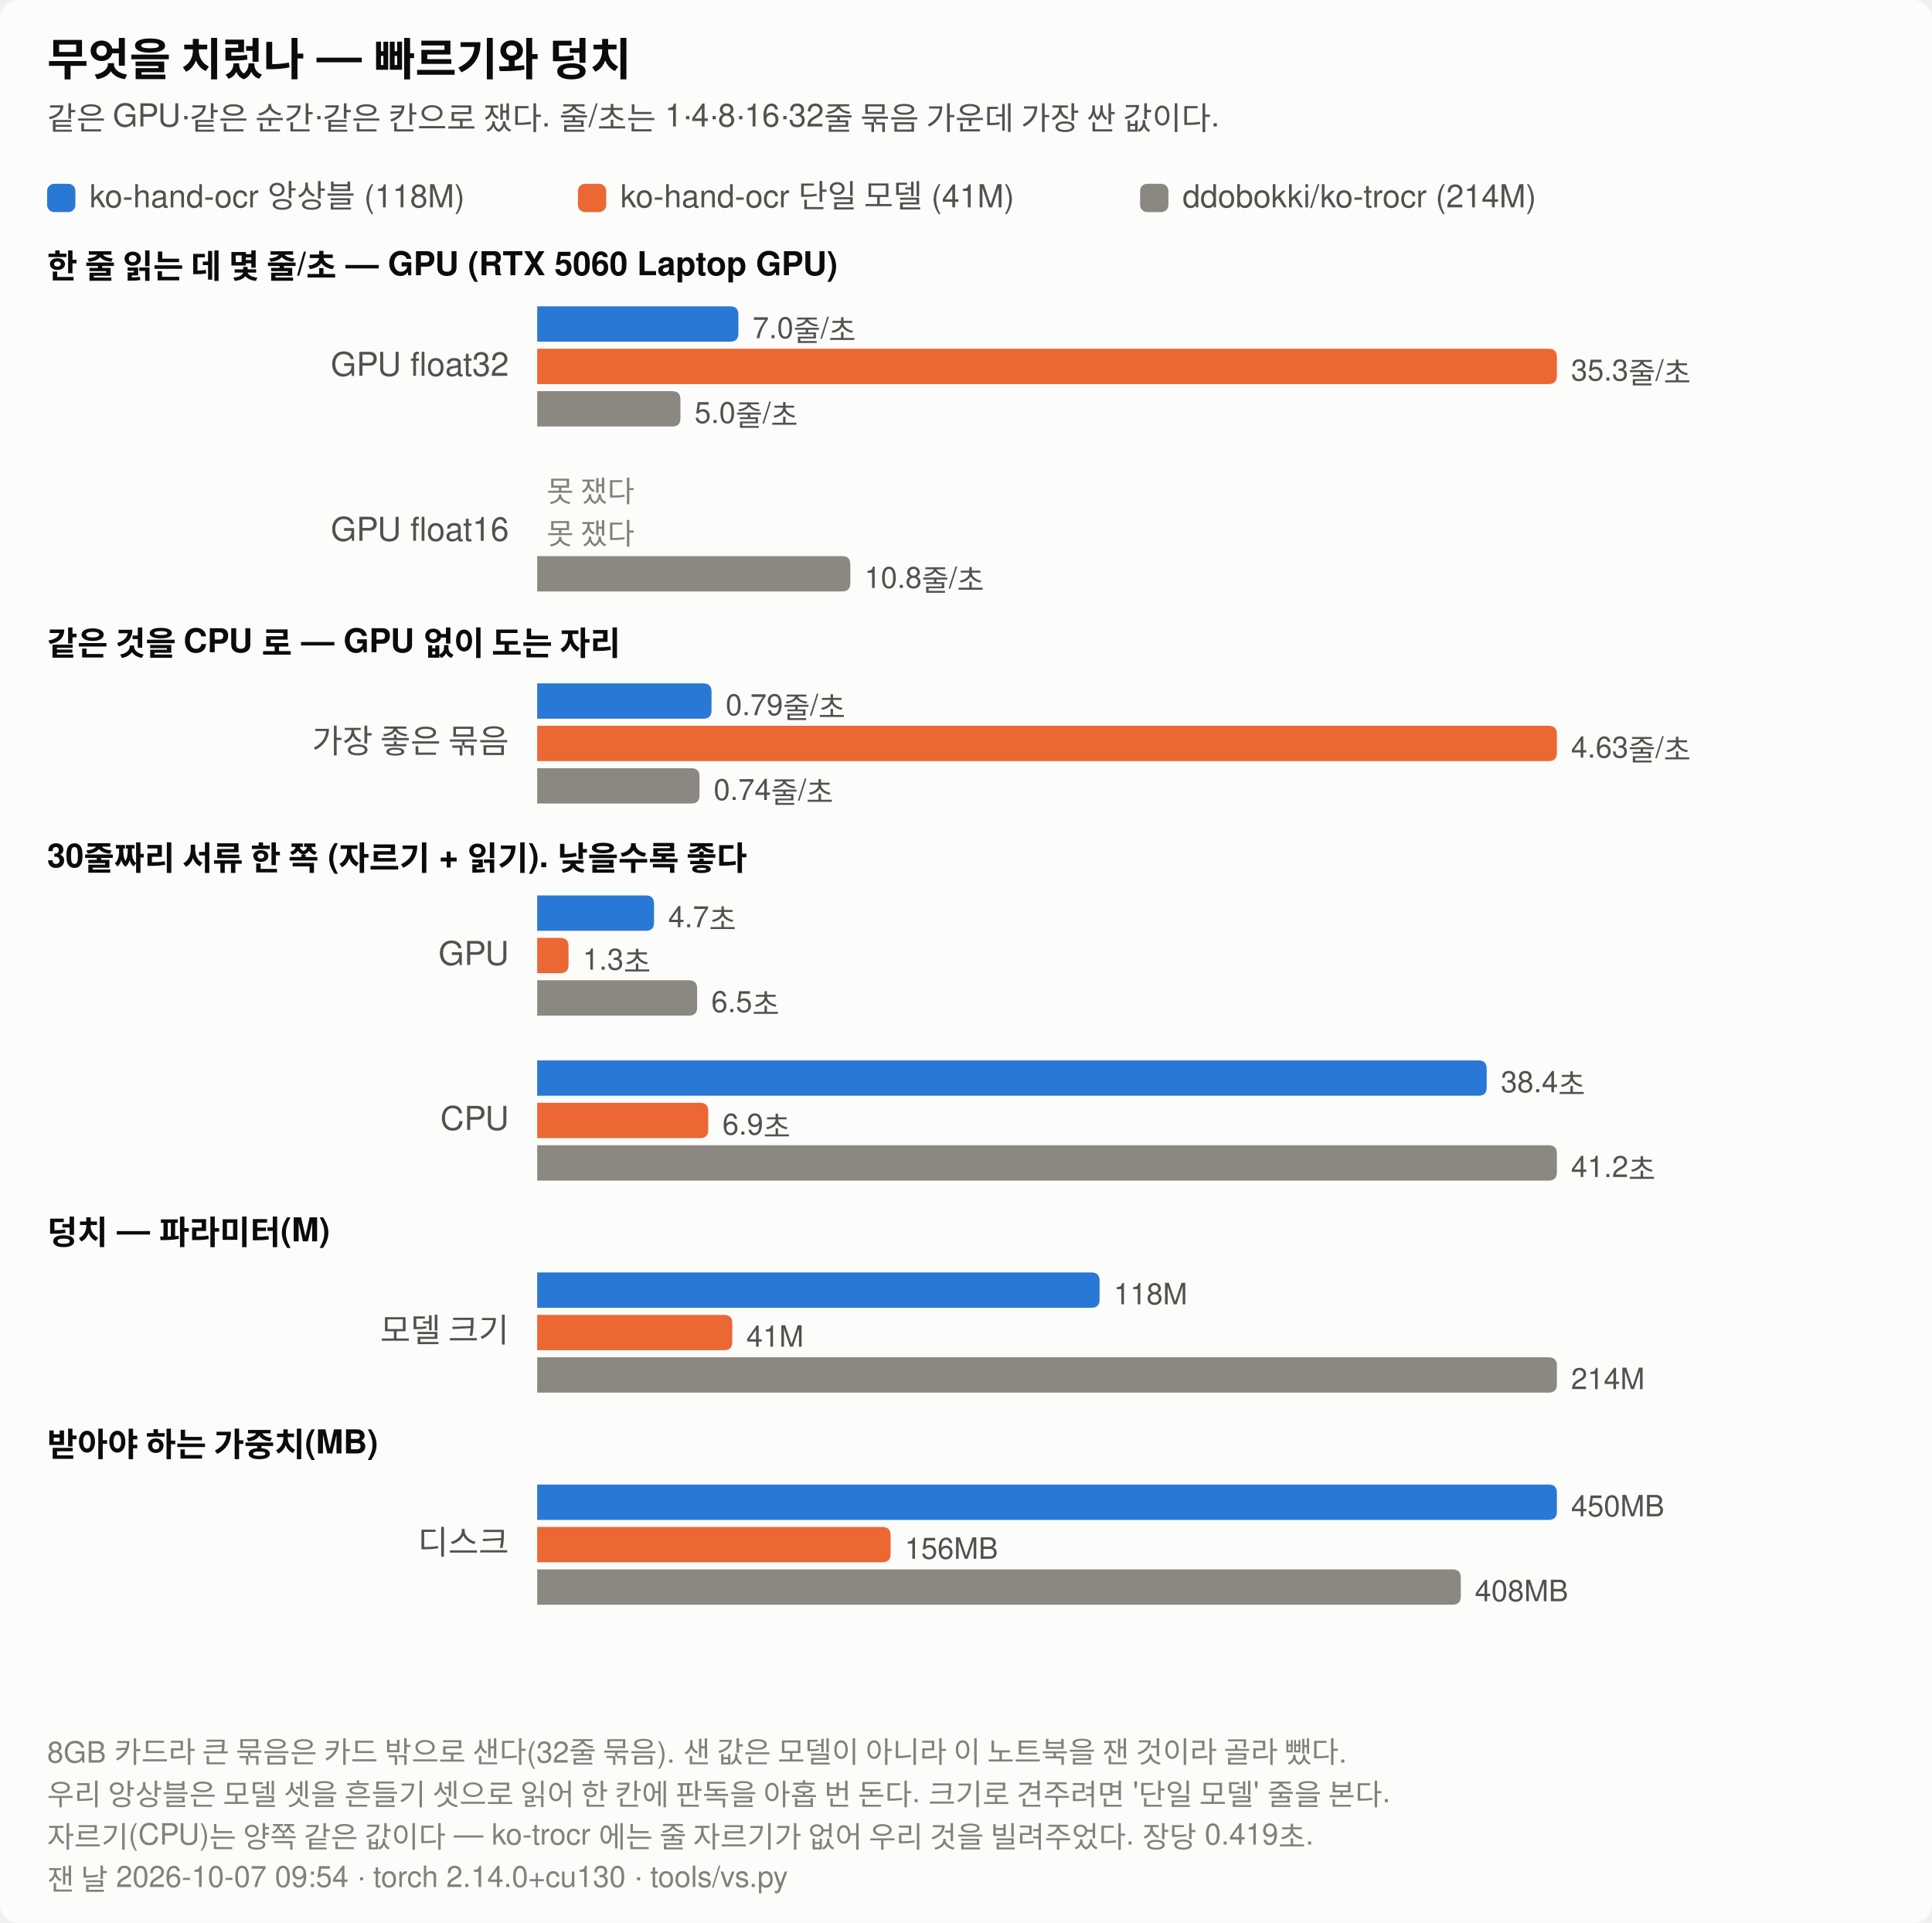
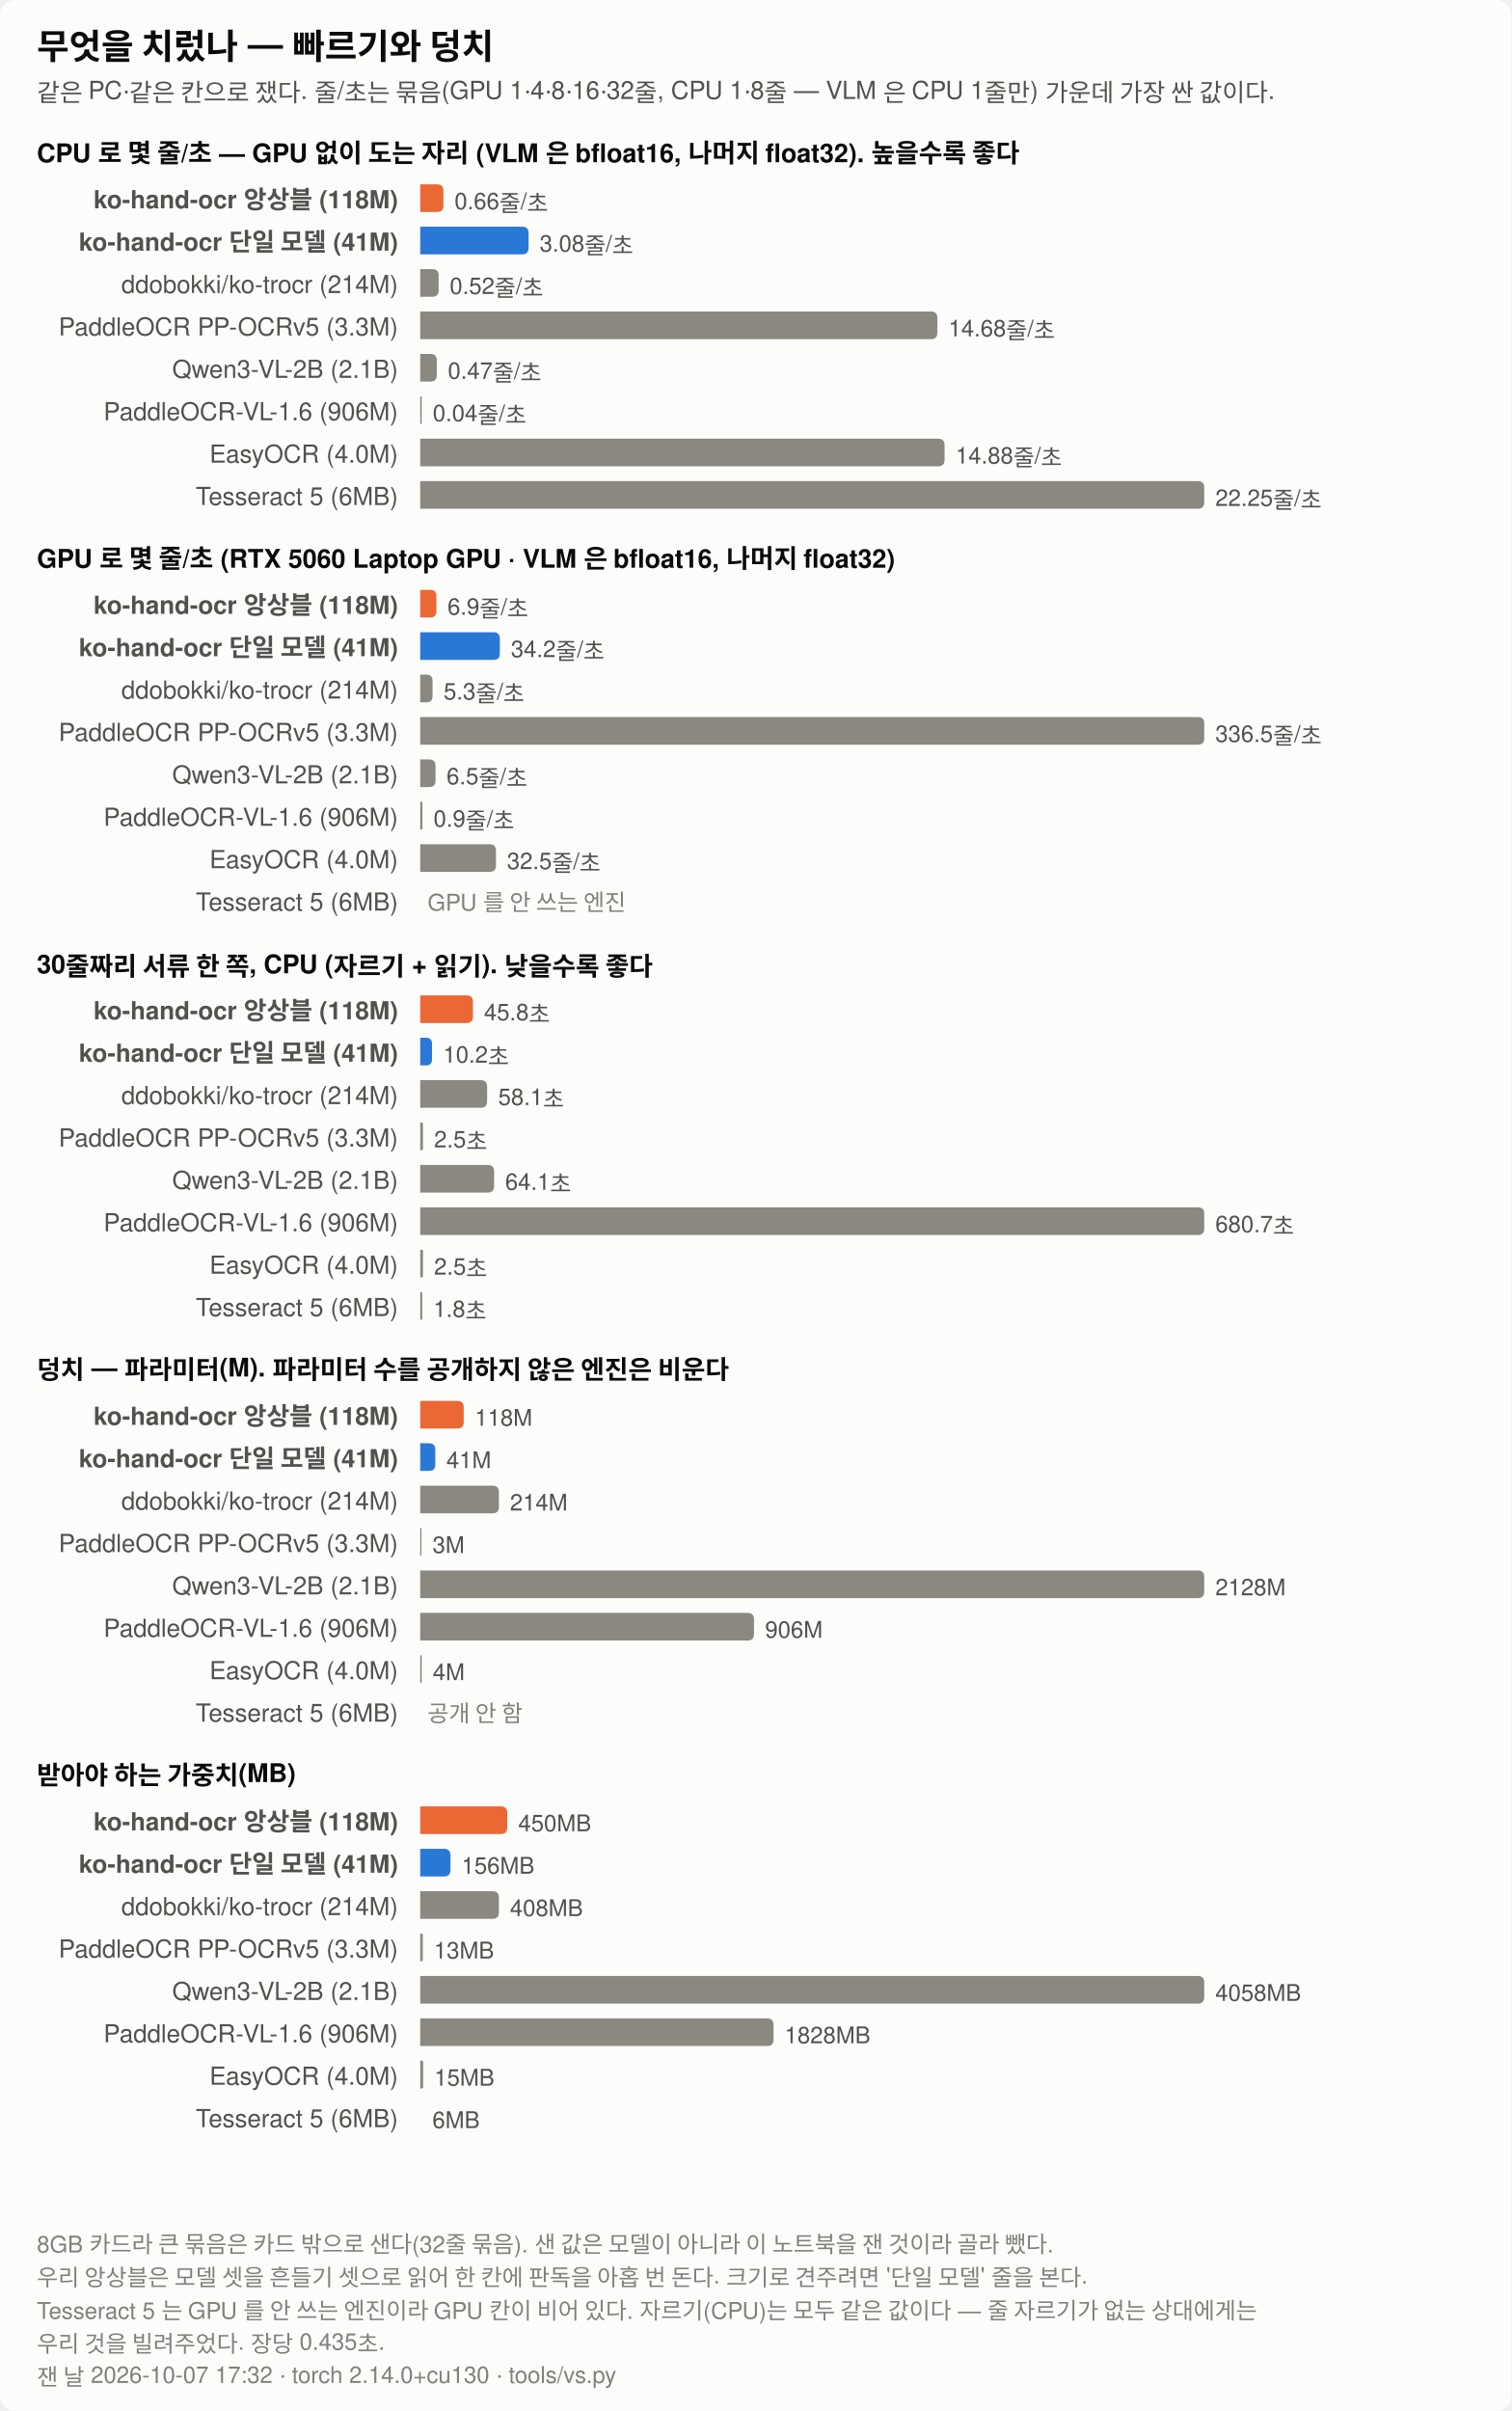
- <svg xmlns="http://www.w3.org/2000/svg" viewBox="0 0 820 816" width="820" height="816" role="img" aria-label="Speed and size. ko-hand-ocr 앙상블: 7.0 lines per second on GPU, 118 million parameters. ko-hand-ocr 단일 모델: 35.3 lines per second on GPU, 41 million parameters. ddobokki/ko-trocr: 5.0 lines per second on GPU, 214 million parameters.">
+ <svg xmlns="http://www.w3.org/2000/svg" viewBox="0 0 820 1308" width="820" height="1308" role="img" aria-label="Speed and size. ko-hand-ocr 앙상블: 0.66 lines per second on CPU, 118M. ko-hand-ocr 단일 모델: 3.08 lines per second on CPU, 41M. ddobokki/ko-trocr: 0.52 lines per second on CPU, 214M. PaddleOCR PP-OCRv5: 14.68 lines per second on CPU, 3.3M. Qwen3-VL-2B: 0.47 lines per second on CPU, 2.1B. PaddleOCR-VL-1.6: 0.04 lines per second on CPU, 906M. EasyOCR: 14.88 lines per second on CPU, 4.0M. Tesseract 5: 22.25 lines per second on CPU, 6MB.">
  <style>
  .surface{fill:#fcfcfb}
  .ink{fill:#0b0b0b}
  .ink2{fill:#52514e}
  .ink3{fill:#82807a}
  .s0{fill:#2a78d6}
  .s1{fill:#eb6834}
  .s2{fill:#8a8880}
  .grid{stroke:#e3e2de;stroke-width:1}
  .rule{stroke:#cdccc6;stroke-width:1}
+   .heat{fill:#cf3a2e}
  text{font-family:-apple-system,BlinkMacSystemFont,"Segoe UI",Helvetica,Arial,sans-serif}
  @media (prefers-color-scheme: dark){
    .surface{fill:#1a1a19}
    .ink{fill:#ffffff}
    .ink2{fill:#c3c2b7}
    .ink3{fill:#8e8c84}
    .s0{fill:#3987e5}
    .s1{fill:#d95926}
    .s2{fill:#7c7a73}
    .grid{stroke:#3a3a38}
    .rule{stroke:#4a4946}
+     .heat{fill:#ff6b5e}
  }
</style>
-   <rect class="surface" width="820" height="816" rx="8" />
+   <rect class="surface" width="820" height="1308" rx="8" />
  <text class="ink" x="20" y="32" font-size="19" font-weight="600">무엇을 치렀나 — 빠르기와 덩치</text>
-   <text class="ink2" x="20" y="55" font-size="13.5">같은 GPU·같은 순간·같은 칸으로 쟀다. 줄/초는 1·4·8·16·32줄 묶음 가운데 가장 싼 값이다.</text>
-   <rect class="s0" x="20.0" y="78" width="12" height="12" rx="3" />
-   <text class="ink2" x="38.0" y="88" font-size="13.5">ko-hand-ocr 앙상블 (118M)</text>
-   <rect class="s1" x="245.3" y="78" width="12" height="12" rx="3" />
-   <text class="ink2" x="263.3" y="88" font-size="13.5">ko-hand-ocr 단일 모델 (41M)</text>
-   <rect class="s2" x="483.9" y="78" width="12" height="12" rx="3" />
-   <text class="ink2" x="501.9" y="88" font-size="13.5">ddobokki/ko-trocr (214M)</text>
-   <text class="ink" x="20" y="118" font-size="14" font-weight="600">한 줄 읽는 데 몇 줄/초 — GPU (RTX 5060 Laptop GPU)</text>
-   <text class="ink2" x="216" y="159.5" font-size="14" text-anchor="end">GPU float32</text>
-   <path class="s0" d="M228,130.0 H309.9 Q313.4,130.0 313.4,133.5 V141.5 Q313.4,145.0 309.9,145.0 H228 Z" />
-   <text class="ink2" x="319.4" y="143.5" font-size="12.5">7.0줄/초</text>
-   <path class="s1" d="M228,148.0 H657.3 Q660.8,148.0 660.8,151.5 V159.5 Q660.8,163.0 657.3,163.0 H228 Z" />
-   <text class="ink2" x="666.8" y="161.5" font-size="12.5">35.3줄/초</text>
-   <path class="s2" d="M228,166.0 H285.3 Q288.8,166.0 288.8,169.5 V177.5 Q288.8,181.0 285.3,181.0 H228 Z" />
-   <text class="ink2" x="294.8" y="179.5" font-size="12.5">5.0줄/초</text>
-   <text class="ink2" x="216" y="229.5" font-size="14" text-anchor="end">GPU float16</text>
-   <text class="ink3" x="232" y="213.0" font-size="12.5">못 쟀다</text>
-   <text class="ink3" x="232" y="231.0" font-size="12.5">못 쟀다</text>
-   <path class="s2" d="M228,236.0 H357.4 Q360.9,236.0 360.9,239.5 V247.5 Q360.9,251.0 357.4,251.0 H228 Z" />
-   <text class="ink2" x="366.9" y="249.5" font-size="12.5">10.8줄/초</text>
-   <text class="ink" x="20" y="278" font-size="14" font-weight="600">같은 것을 CPU 로 — GPU 없이 도는 자리</text>
-   <text class="ink2" x="216" y="319.5" font-size="14" text-anchor="end">가장 좋은 묶음</text>
-   <path class="s0" d="M228,290.0 H298.5 Q302.0,290.0 302.0,293.5 V301.5 Q302.0,305.0 298.5,305.0 H228 Z" />
-   <text class="ink2" x="308.0" y="303.5" font-size="12.5">0.79줄/초</text>
-   <path class="s1" d="M228,308.0 H657.3 Q660.8,308.0 660.8,311.5 V319.5 Q660.8,323.0 657.3,323.0 H228 Z" />
-   <text class="ink2" x="666.8" y="321.5" font-size="12.5">4.63줄/초</text>
-   <path class="s2" d="M228,326.0 H293.4 Q296.9,326.0 296.9,329.5 V337.5 Q296.9,341.0 293.4,341.0 H228 Z" />
-   <text class="ink2" x="302.9" y="339.5" font-size="12.5">0.74줄/초</text>
-   <text class="ink" x="20" y="368" font-size="14" font-weight="600">30줄짜리 서류 한 쪽 (자르기 + 읽기). 낮을수록 좋다</text>
-   <text class="ink2" x="216" y="409.5" font-size="14" text-anchor="end">GPU</text>
-   <path class="s0" d="M228,380.0 H274.1 Q277.6,380.0 277.6,383.5 V391.5 Q277.6,395.0 274.1,395.0 H228 Z" />
-   <text class="ink2" x="283.6" y="393.5" font-size="12.5">4.7초</text>
-   <path class="s1" d="M228,398.0 H237.8 Q241.3,398.0 241.3,401.5 V409.5 Q241.3,413.0 237.8,413.0 H228 Z" />
-   <text class="ink2" x="247.3" y="411.5" font-size="12.5">1.3초</text>
-   <path class="s2" d="M228,416.0 H292.4 Q295.9,416.0 295.9,419.5 V427.5 Q295.9,431.0 292.4,431.0 H228 Z" />
-   <text class="ink2" x="301.9" y="429.5" font-size="12.5">6.5초</text>
-   <text class="ink2" x="216" y="479.5" font-size="14" text-anchor="end">CPU</text>
-   <path class="s0" d="M228,450.0 H627.5 Q631.0,450.0 631.0,453.5 V461.5 Q631.0,465.0 627.5,465.0 H228 Z" />
-   <text class="ink2" x="637.0" y="463.5" font-size="12.5">38.4초</text>
-   <path class="s1" d="M228,468.0 H297.1 Q300.6,468.0 300.6,471.5 V479.5 Q300.6,483.0 297.1,483.0 H228 Z" />
-   <text class="ink2" x="306.6" y="481.5" font-size="12.5">6.9초</text>
-   <path class="s2" d="M228,486.0 H657.3 Q660.8,486.0 660.8,489.5 V497.5 Q660.8,501.0 657.3,501.0 H228 Z" />
-   <text class="ink2" x="666.8" y="499.5" font-size="12.5">41.2초</text>
-   <text class="ink" x="20" y="528" font-size="14" font-weight="600">덩치 — 파라미터(M)</text>
-   <text class="ink2" x="216" y="569.5" font-size="14" text-anchor="end">모델 크기</text>
-   <path class="s0" d="M228,540.0 H463.2 Q466.7,540.0 466.7,543.5 V551.5 Q466.7,555.0 463.2,555.0 H228 Z" />
-   <text class="ink2" x="472.7" y="553.5" font-size="12.5">118M</text>
-   <path class="s1" d="M228,558.0 H307.3 Q310.8,558.0 310.8,561.5 V569.5 Q310.8,573.0 307.3,573.0 H228 Z" />
-   <text class="ink2" x="316.8" y="571.5" font-size="12.5">41M</text>
-   <path class="s2" d="M228,576.0 H657.3 Q660.8,576.0 660.8,579.5 V587.5 Q660.8,591.0 657.3,591.0 H228 Z" />
-   <text class="ink2" x="666.8" y="589.5" font-size="12.5">214M</text>
-   <text class="ink" x="20" y="618" font-size="14" font-weight="600">받아야 하는 가중치(MB)</text>
-   <text class="ink2" x="216" y="659.5" font-size="14" text-anchor="end">디스크</text>
-   <path class="s0" d="M228,630.0 H657.3 Q660.8,630.0 660.8,633.5 V641.5 Q660.8,645.0 657.3,645.0 H228 Z" />
-   <text class="ink2" x="666.8" y="643.5" font-size="12.5">450MB</text>
-   <path class="s1" d="M228,648.0 H374.5 Q378.0,648.0 378.0,651.5 V659.5 Q378.0,663.0 374.5,663.0 H228 Z" />
-   <text class="ink2" x="384.0" y="661.5" font-size="12.5">156MB</text>
-   <path class="s2" d="M228,666.0 H616.5 Q620.0,666.0 620.0,669.5 V677.5 Q620.0,681.0 616.5,681.0 H228 Z" />
-   <text class="ink2" x="626.0" y="679.5" font-size="12.5">408MB</text>
-   <text class="ink3" x="20" y="748" font-size="12.5">8GB 카드라 큰 묶음은 카드 밖으로 샌다(32줄 묶음). 샌 값은 모델이 아니라 이 노트북을 잰 것이라 골라 뺐다.</text>
-   <text class="ink3" x="20" y="766" font-size="12.5">우리 앙상블은 모델 셋을 흔들기 셋으로 읽어 한 칸에 판독을 아홉 번 돈다. 크기로 견주려면 '단일 모델' 줄을 본다.</text>
-   <text class="ink3" x="20" y="784" font-size="12.5">자르기(CPU)는 양쪽 같은 값이다 — ko-trocr 에는 줄 자르기가 없어 우리 것을 빌려주었다. 장당 0.419초.</text>
-   <text class="ink3" x="20" y="802" font-size="12.5">잰 날 2026-10-07 09:54 · torch 2.14.0+cu130 · tools/vs.py</text>
+   <text class="ink2" x="20" y="55" font-size="13.5">같은 PC·같은 칸으로 쟀다. 줄/초는 묶음(GPU 1·4·8·16·32줄, CPU 1·8줄 — VLM 은 CPU 1줄만) 가운데 가장 싼 값이다.</text>
+   <text class="ink" x="20" y="88" font-size="14" font-weight="600">CPU 로 몇 줄/초 — GPU 없이 도는 자리 (VLM 은 bfloat16, 나머지 float32). 높을수록 좋다</text>
+   <text class="ink2" x="216" y="113.0" font-size="13.5" font-weight="600" text-anchor="end">ko-hand-ocr 앙상블 (118M)</text>
+   <path class="s1" d="M228,100.0 H237.1 Q240.6,100.0 240.6,103.5 V111.5 Q240.6,115.0 237.1,115.0 H228 Z" />
+   <text class="ink2" x="246.6" y="113.5" font-size="12.5">0.66줄/초</text>
+   <text class="ink2" x="216" y="136.0" font-size="13.5" font-weight="600" text-anchor="end">ko-hand-ocr 단일 모델 (41M)</text>
+   <path class="s0" d="M228,123.0 H283.3 Q286.8,123.0 286.8,126.5 V134.5 Q286.8,138.0 283.3,138.0 H228 Z" />
+   <text class="ink2" x="292.8" y="136.5" font-size="12.5">3.08줄/초</text>
+   <text class="ink2" x="216" y="159.0" font-size="13.5" font-weight="400" text-anchor="end">ddobokki/ko-trocr (214M)</text>
+   <path class="s2" d="M228,146.0 H234.5 Q238.0,146.0 238.0,149.5 V157.5 Q238.0,161.0 234.5,161.0 H228 Z" />
+   <text class="ink2" x="244.0" y="159.5" font-size="12.5">0.52줄/초</text>
+   <text class="ink2" x="216" y="182.0" font-size="13.5" font-weight="400" text-anchor="end">PaddleOCR PP-OCRv5 (3.3M)</text>
+   <path class="s2" d="M228,169.0 H505.1 Q508.6,169.0 508.6,172.5 V180.5 Q508.6,184.0 505.1,184.0 H228 Z" />
+   <text class="ink2" x="514.6" y="182.5" font-size="12.5">14.68줄/초</text>
+   <text class="ink2" x="216" y="205.0" font-size="13.5" font-weight="400" text-anchor="end">Qwen3-VL-2B (2.1B)</text>
+   <path class="s2" d="M228,192.0 H233.5 Q237.0,192.0 237.0,195.5 V203.5 Q237.0,207.0 233.5,207.0 H228 Z" />
+   <text class="ink2" x="243.0" y="205.5" font-size="12.5">0.47줄/초</text>
+   <text class="ink2" x="216" y="228.0" font-size="13.5" font-weight="400" text-anchor="end">PaddleOCR-VL-1.6 (906M)</text>
+   <path class="s2" d="M228,215.0 H228.4 Q228.8,215.0 228.8,215.4 V229.6 Q228.8,230.0 228.4,230.0 H228 Z" />
+   <text class="ink2" x="234.8" y="228.5" font-size="12.5">0.04줄/초</text>
+   <text class="ink2" x="216" y="251.0" font-size="13.5" font-weight="400" text-anchor="end">EasyOCR (4.0M)</text>
+   <path class="s2" d="M228,238.0 H509.0 Q512.5,238.0 512.5,241.5 V249.5 Q512.5,253.0 509.0,253.0 H228 Z" />
+   <text class="ink2" x="518.5" y="251.5" font-size="12.5">14.88줄/초</text>
+   <text class="ink2" x="216" y="274.0" font-size="13.5" font-weight="400" text-anchor="end">Tesseract 5 (6MB)</text>
+   <path class="s2" d="M228,261.0 H649.9 Q653.4,261.0 653.4,264.5 V272.5 Q653.4,276.0 649.9,276.0 H228 Z" />
+   <text class="ink2" x="659.4" y="274.5" font-size="12.5">22.25줄/초</text>
+   <text class="ink" x="20" y="308" font-size="14" font-weight="600">GPU 로 몇 줄/초 (RTX 5060 Laptop GPU · VLM 은 bfloat16, 나머지 float32)</text>
+   <text class="ink2" x="216" y="333.0" font-size="13.5" font-weight="600" text-anchor="end">ko-hand-ocr 앙상블 (118M)</text>
+   <path class="s1" d="M228,320.0 H233.3 Q236.8,320.0 236.8,323.5 V331.5 Q236.8,335.0 233.3,335.0 H228 Z" />
+   <text class="ink2" x="242.8" y="333.5" font-size="12.5">6.9줄/초</text>
+   <text class="ink2" x="216" y="356.0" font-size="13.5" font-weight="600" text-anchor="end">ko-hand-ocr 단일 모델 (41M)</text>
+   <path class="s0" d="M228,343.0 H267.7 Q271.2,343.0 271.2,346.5 V354.5 Q271.2,358.0 267.7,358.0 H228 Z" />
+   <text class="ink2" x="277.2" y="356.5" font-size="12.5">34.2줄/초</text>
+   <text class="ink2" x="216" y="379.0" font-size="13.5" font-weight="400" text-anchor="end">ddobokki/ko-trocr (214M)</text>
+   <path class="s2" d="M228,366.0 H231.4 Q234.7,366.0 234.7,369.4 V377.6 Q234.7,381.0 231.4,381.0 H228 Z" />
+   <text class="ink2" x="240.7" y="379.5" font-size="12.5">5.3줄/초</text>
+   <text class="ink2" x="216" y="402.0" font-size="13.5" font-weight="400" text-anchor="end">PaddleOCR PP-OCRv5 (3.3M)</text>
+   <path class="s2" d="M228,389.0 H649.9 Q653.4,389.0 653.4,392.5 V400.5 Q653.4,404.0 649.9,404.0 H228 Z" />
+   <text class="ink2" x="659.4" y="402.5" font-size="12.5">336.5줄/초</text>
+   <text class="ink2" x="216" y="425.0" font-size="13.5" font-weight="400" text-anchor="end">Qwen3-VL-2B (2.1B)</text>
+   <path class="s2" d="M228,412.0 H232.8 Q236.3,412.0 236.3,415.5 V423.5 Q236.3,427.0 232.8,427.0 H228 Z" />
+   <text class="ink2" x="242.3" y="425.5" font-size="12.5">6.5줄/초</text>
+   <text class="ink2" x="216" y="448.0" font-size="13.5" font-weight="400" text-anchor="end">PaddleOCR-VL-1.6 (906M)</text>
+   <path class="s2" d="M228,435.0 H228.6 Q229.2,435.0 229.2,435.6 V449.4 Q229.2,450.0 228.6,450.0 H228 Z" />
+   <text class="ink2" x="235.2" y="448.5" font-size="12.5">0.9줄/초</text>
+   <text class="ink2" x="216" y="471.0" font-size="13.5" font-weight="400" text-anchor="end">EasyOCR (4.0M)</text>
+   <path class="s2" d="M228,458.0 H265.6 Q269.1,458.0 269.1,461.5 V469.5 Q269.1,473.0 265.6,473.0 H228 Z" />
+   <text class="ink2" x="275.1" y="471.5" font-size="12.5">32.5줄/초</text>
+   <text class="ink2" x="216" y="494.0" font-size="13.5" font-weight="400" text-anchor="end">Tesseract 5 (6MB)</text>
+   <text class="ink3" x="232" y="494.0" font-size="12.5">GPU 를 안 쓰는 엔진</text>
+   <text class="ink" x="20" y="528" font-size="14" font-weight="600">30줄짜리 서류 한 쪽, CPU (자르기 + 읽기). 낮을수록 좋다</text>
+   <text class="ink2" x="216" y="553.0" font-size="13.5" font-weight="600" text-anchor="end">ko-hand-ocr 앙상블 (118M)</text>
+   <path class="s1" d="M228,540.0 H253.1 Q256.6,540.0 256.6,543.5 V551.5 Q256.6,555.0 253.1,555.0 H228 Z" />
+   <text class="ink2" x="262.6" y="553.5" font-size="12.5">45.8초</text>
+   <text class="ink2" x="216" y="576.0" font-size="13.5" font-weight="600" text-anchor="end">ko-hand-ocr 단일 모델 (41M)</text>
+   <path class="s0" d="M228,563.0 H231.2 Q234.4,563.0 234.4,566.2 V574.8 Q234.4,578.0 231.2,578.0 H228 Z" />
+   <text class="ink2" x="240.4" y="576.5" font-size="12.5">10.2초</text>
+   <text class="ink2" x="216" y="599.0" font-size="13.5" font-weight="400" text-anchor="end">ddobokki/ko-trocr (214M)</text>
+   <path class="s2" d="M228,586.0 H260.8 Q264.3,586.0 264.3,589.5 V597.5 Q264.3,601.0 260.8,601.0 H228 Z" />
+   <text class="ink2" x="270.3" y="599.5" font-size="12.5">58.1초</text>
+   <text class="ink2" x="216" y="622.0" font-size="13.5" font-weight="400" text-anchor="end">PaddleOCR PP-OCRv5 (3.3M)</text>
+   <path class="s2" d="M228,609.0 H228.8 Q229.5,609.0 229.5,609.8 V623.2 Q229.5,624.0 228.8,624.0 H228 Z" />
+   <text class="ink2" x="235.5" y="622.5" font-size="12.5">2.5초</text>
+   <text class="ink2" x="216" y="645.0" font-size="13.5" font-weight="400" text-anchor="end">Qwen3-VL-2B (2.1B)</text>
+   <path class="s2" d="M228,632.0 H264.6 Q268.1,632.0 268.1,635.5 V643.5 Q268.1,647.0 264.6,647.0 H228 Z" />
+   <text class="ink2" x="274.1" y="645.5" font-size="12.5">64.1초</text>
+   <text class="ink2" x="216" y="668.0" font-size="13.5" font-weight="400" text-anchor="end">PaddleOCR-VL-1.6 (906M)</text>
+   <path class="s2" d="M228,655.0 H649.9 Q653.4,655.0 653.4,658.5 V666.5 Q653.4,670.0 649.9,670.0 H228 Z" />
+   <text class="ink2" x="659.4" y="668.5" font-size="12.5">680.7초</text>
+   <text class="ink2" x="216" y="691.0" font-size="13.5" font-weight="400" text-anchor="end">EasyOCR (4.0M)</text>
+   <path class="s2" d="M228,678.0 H228.8 Q229.5,678.0 229.5,678.8 V692.2 Q229.5,693.0 228.8,693.0 H228 Z" />
+   <text class="ink2" x="235.5" y="691.5" font-size="12.5">2.5초</text>
+   <text class="ink2" x="216" y="714.0" font-size="13.5" font-weight="400" text-anchor="end">Tesseract 5 (6MB)</text>
+   <path class="s2" d="M228,701.0 H228.6 Q229.1,701.0 229.1,701.6 V715.4 Q229.1,716.0 228.6,716.0 H228 Z" />
+   <text class="ink2" x="235.1" y="714.5" font-size="12.5">1.8초</text>
+   <text class="ink" x="20" y="748" font-size="14" font-weight="600">덩치 — 파라미터(M). 파라미터 수를 공개하지 않은 엔진은 비운다</text>
+   <text class="ink2" x="216" y="773.0" font-size="13.5" font-weight="600" text-anchor="end">ko-hand-ocr 앙상블 (118M)</text>
+   <path class="s1" d="M228,760.0 H248.1 Q251.6,760.0 251.6,763.5 V771.5 Q251.6,775.0 248.1,775.0 H228 Z" />
+   <text class="ink2" x="257.6" y="773.5" font-size="12.5">118M</text>
+   <text class="ink2" x="216" y="796.0" font-size="13.5" font-weight="600" text-anchor="end">ko-hand-ocr 단일 모델 (41M)</text>
+   <path class="s0" d="M228,783.0 H232.7 Q236.2,783.0 236.2,786.5 V794.5 Q236.2,798.0 232.7,798.0 H228 Z" />
+   <text class="ink2" x="242.2" y="796.5" font-size="12.5">41M</text>
+   <text class="ink2" x="216" y="819.0" font-size="13.5" font-weight="400" text-anchor="end">ddobokki/ko-trocr (214M)</text>
+   <path class="s2" d="M228,806.0 H267.2 Q270.7,806.0 270.7,809.5 V817.5 Q270.7,821.0 267.2,821.0 H228 Z" />
+   <text class="ink2" x="276.7" y="819.5" font-size="12.5">214M</text>
+   <text class="ink2" x="216" y="842.0" font-size="13.5" font-weight="400" text-anchor="end">PaddleOCR PP-OCRv5 (3.3M)</text>
+   <path class="s2" d="M228,829.0 H228.3 Q228.7,829.0 228.7,829.3 V843.7 Q228.7,844.0 228.3,844.0 H228 Z" />
+   <text class="ink2" x="234.7" y="842.5" font-size="12.5">3M</text>
+   <text class="ink2" x="216" y="865.0" font-size="13.5" font-weight="400" text-anchor="end">Qwen3-VL-2B (2.1B)</text>
+   <path class="s2" d="M228,852.0 H649.9 Q653.4,852.0 653.4,855.5 V863.5 Q653.4,867.0 649.9,867.0 H228 Z" />
+   <text class="ink2" x="659.4" y="865.5" font-size="12.5">2128M</text>
+   <text class="ink2" x="216" y="888.0" font-size="13.5" font-weight="400" text-anchor="end">PaddleOCR-VL-1.6 (906M)</text>
+   <path class="s2" d="M228,875.0 H405.6 Q409.1,875.0 409.1,878.5 V886.5 Q409.1,890.0 405.6,890.0 H228 Z" />
+   <text class="ink2" x="415.1" y="888.5" font-size="12.5">906M</text>
+   <text class="ink2" x="216" y="911.0" font-size="13.5" font-weight="400" text-anchor="end">EasyOCR (4.0M)</text>
+   <path class="s2" d="M228,898.0 H228.4 Q228.8,898.0 228.8,898.4 V912.6 Q228.8,913.0 228.4,913.0 H228 Z" />
+   <text class="ink2" x="234.8" y="911.5" font-size="12.5">4M</text>
+   <text class="ink2" x="216" y="934.0" font-size="13.5" font-weight="400" text-anchor="end">Tesseract 5 (6MB)</text>
+   <text class="ink3" x="232" y="934.0" font-size="12.5">공개 안 함</text>
+   <text class="ink" x="20" y="968" font-size="14" font-weight="600">받아야 하는 가중치(MB)</text>
+   <text class="ink2" x="216" y="993.0" font-size="13.5" font-weight="600" text-anchor="end">ko-hand-ocr 앙상블 (118M)</text>
+   <path class="s1" d="M228,980.0 H271.7 Q275.2,980.0 275.2,983.5 V991.5 Q275.2,995.0 271.7,995.0 H228 Z" />
+   <text class="ink2" x="281.2" y="993.5" font-size="12.5">450MB</text>
+   <text class="ink2" x="216" y="1016.0" font-size="13.5" font-weight="600" text-anchor="end">ko-hand-ocr 단일 모델 (41M)</text>
+   <path class="s0" d="M228,1003.0 H240.9 Q244.4,1003.0 244.4,1006.5 V1014.5 Q244.4,1018.0 240.9,1018.0 H228 Z" />
+   <text class="ink2" x="250.4" y="1016.5" font-size="12.5">156MB</text>
+   <text class="ink2" x="216" y="1039.0" font-size="13.5" font-weight="400" text-anchor="end">ddobokki/ko-trocr (214M)</text>
+   <path class="s2" d="M228,1026.0 H267.2 Q270.7,1026.0 270.7,1029.5 V1037.5 Q270.7,1041.0 267.2,1041.0 H228 Z" />
+   <text class="ink2" x="276.7" y="1039.5" font-size="12.5">408MB</text>
+   <text class="ink2" x="216" y="1062.0" font-size="13.5" font-weight="400" text-anchor="end">PaddleOCR PP-OCRv5 (3.3M)</text>
+   <path class="s2" d="M228,1049.0 H228.7 Q229.4,1049.0 229.4,1049.7 V1063.3 Q229.4,1064.0 228.7,1064.0 H228 Z" />
+   <text class="ink2" x="235.4" y="1062.5" font-size="12.5">13MB</text>
+   <text class="ink2" x="216" y="1085.0" font-size="13.5" font-weight="400" text-anchor="end">Qwen3-VL-2B (2.1B)</text>
+   <path class="s2" d="M228,1072.0 H649.9 Q653.4,1072.0 653.4,1075.5 V1083.5 Q653.4,1087.0 649.9,1087.0 H228 Z" />
+   <text class="ink2" x="659.4" y="1085.5" font-size="12.5">4058MB</text>
+   <text class="ink2" x="216" y="1108.0" font-size="13.5" font-weight="400" text-anchor="end">PaddleOCR-VL-1.6 (906M)</text>
+   <path class="s2" d="M228,1095.0 H416.2 Q419.7,1095.0 419.7,1098.5 V1106.5 Q419.7,1110.0 416.2,1110.0 H228 Z" />
+   <text class="ink2" x="425.7" y="1108.5" font-size="12.5">1828MB</text>
+   <text class="ink2" x="216" y="1131.0" font-size="13.5" font-weight="400" text-anchor="end">EasyOCR (4.0M)</text>
+   <path class="s2" d="M228,1118.0 H228.8 Q229.6,1118.0 229.6,1118.8 V1132.2 Q229.6,1133.0 228.8,1133.0 H228 Z" />
+   <text class="ink2" x="235.6" y="1131.5" font-size="12.5">15MB</text>
+   <text class="ink2" x="216" y="1154.0" font-size="13.5" font-weight="400" text-anchor="end">Tesseract 5 (6MB)</text>
+   <text class="ink2" x="234.6" y="1154.5" font-size="12.5">6MB</text>
+   <text class="ink3" x="20" y="1222" font-size="12.5">8GB 카드라 큰 묶음은 카드 밖으로 샌다(32줄 묶음). 샌 값은 모델이 아니라 이 노트북을 잰 것이라 골라 뺐다.</text>
+   <text class="ink3" x="20" y="1240" font-size="12.5">우리 앙상블은 모델 셋을 흔들기 셋으로 읽어 한 칸에 판독을 아홉 번 돈다. 크기로 견주려면 '단일 모델' 줄을 본다.</text>
+   <text class="ink3" x="20" y="1258" font-size="12.5">Tesseract 5 는 GPU 를 안 쓰는 엔진이라 GPU 칸이 비어 있다. 자르기(CPU)는 모두 같은 값이다 — 줄 자르기가 없는 상대에게는</text>
+   <text class="ink3" x="20" y="1276" font-size="12.5">우리 것을 빌려주었다. 장당 0.435초.</text>
+   <text class="ink3" x="20" y="1294" font-size="12.5">잰 날 2026-10-07 17:32 · torch 2.14.0+cu130 · tools/vs.py</text>
</svg>
